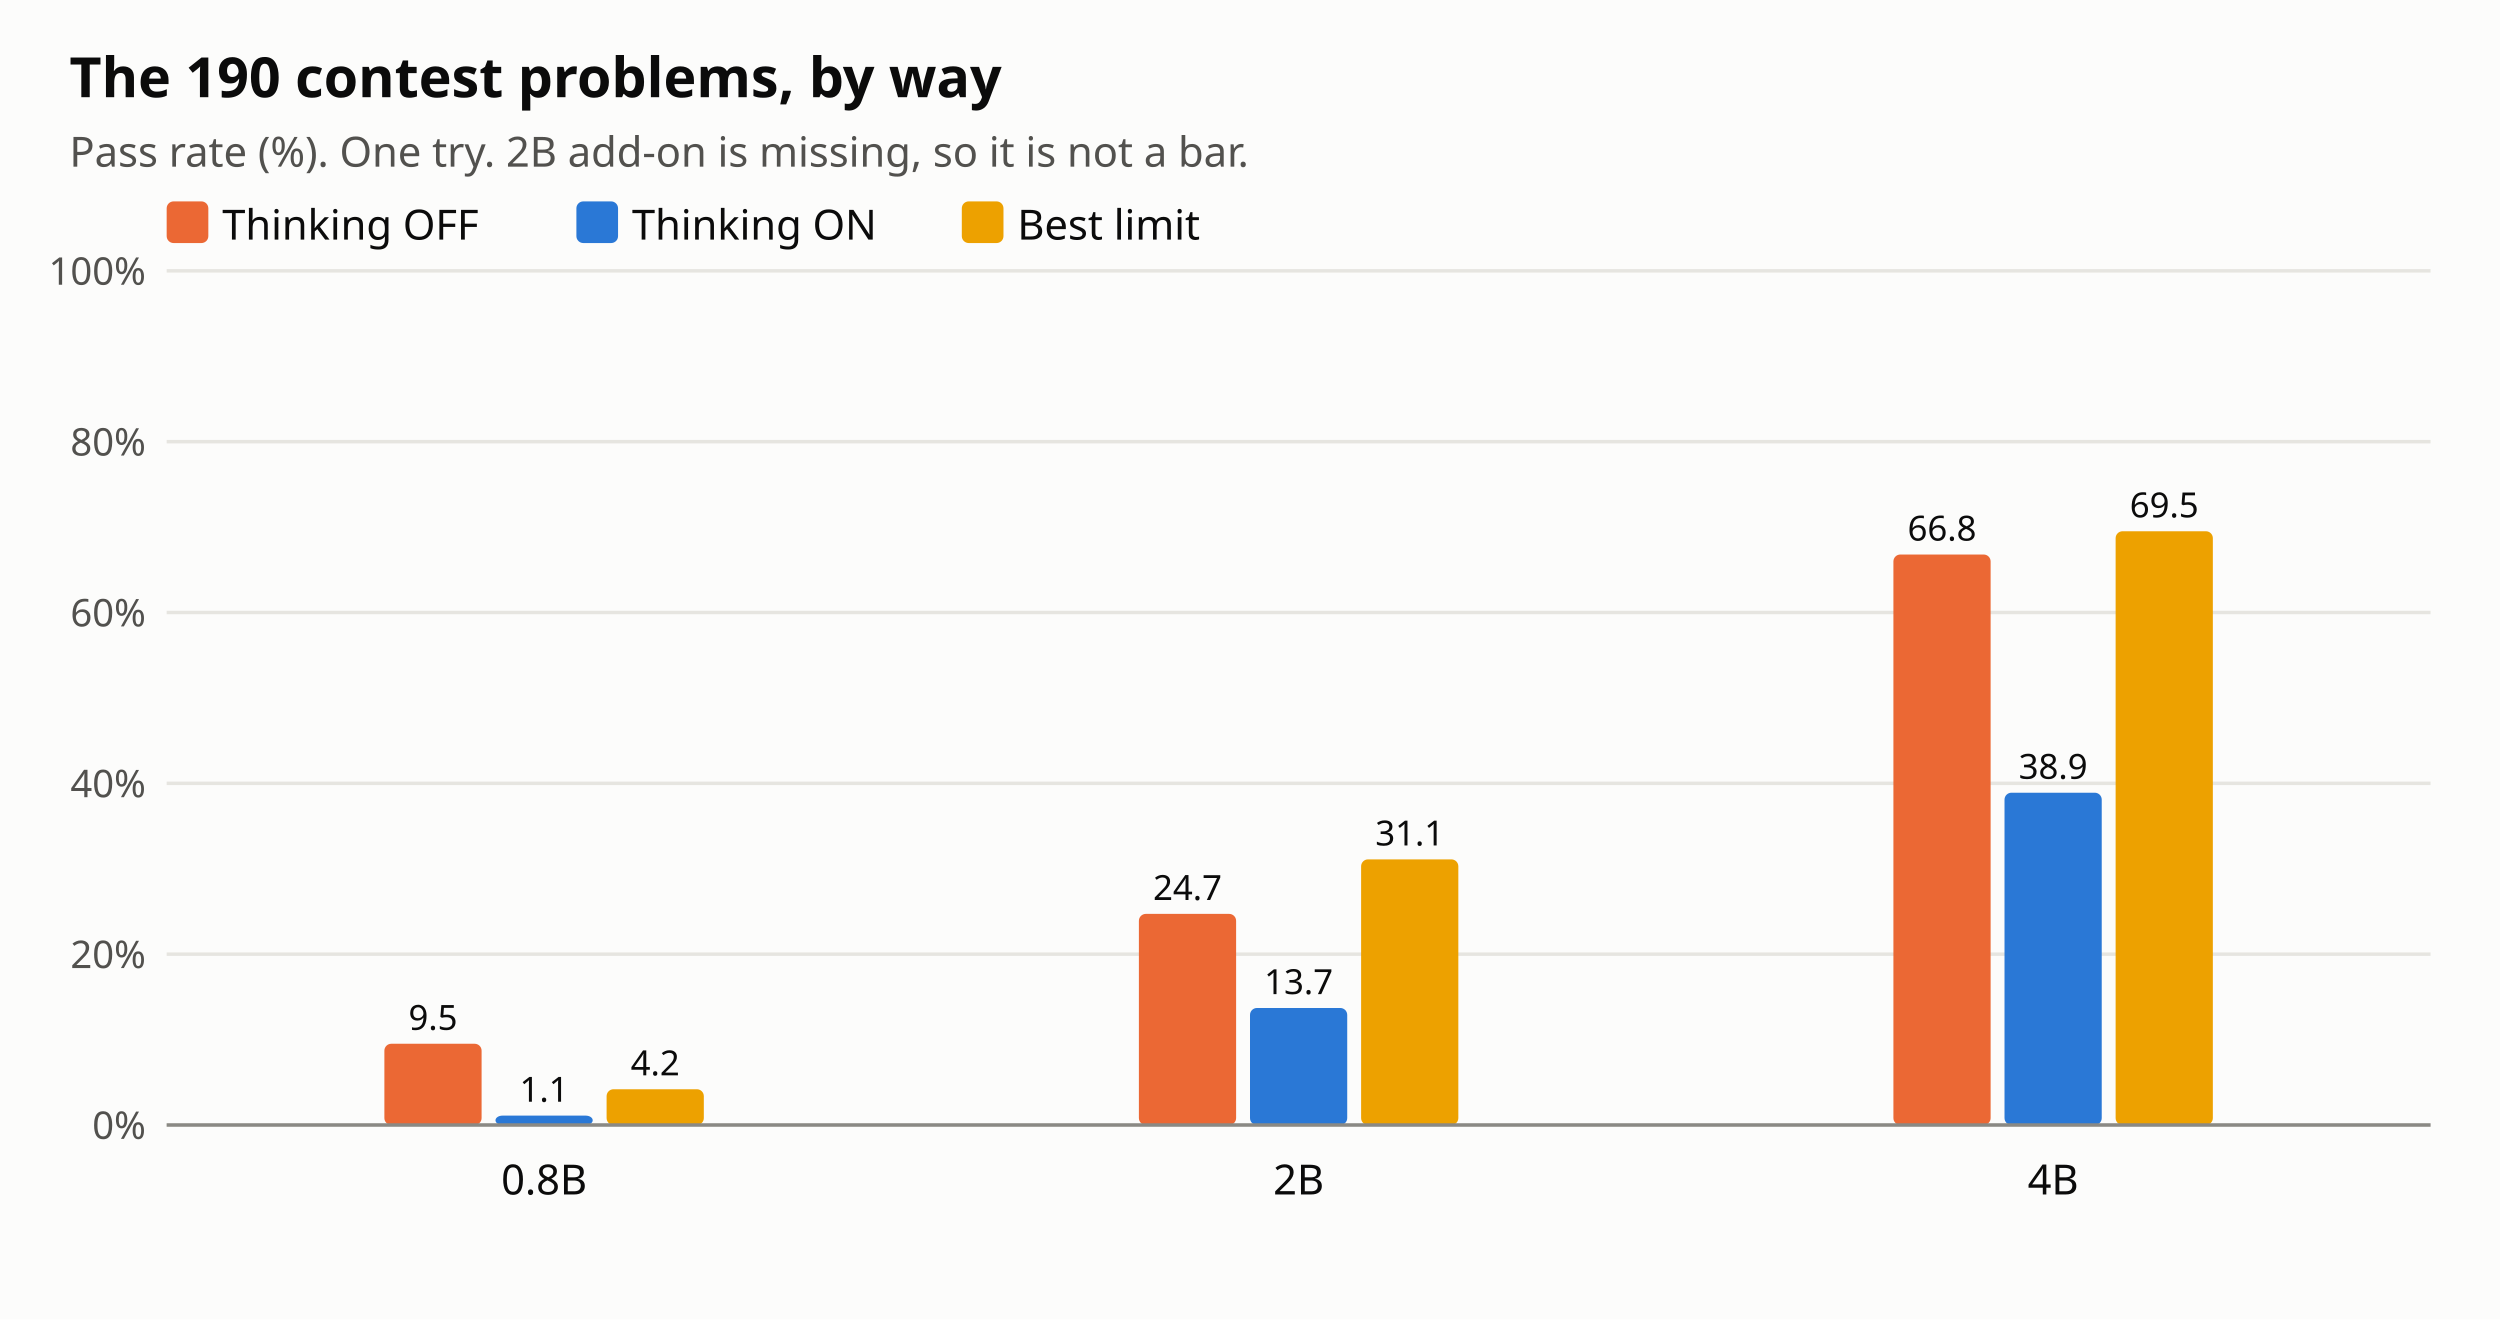
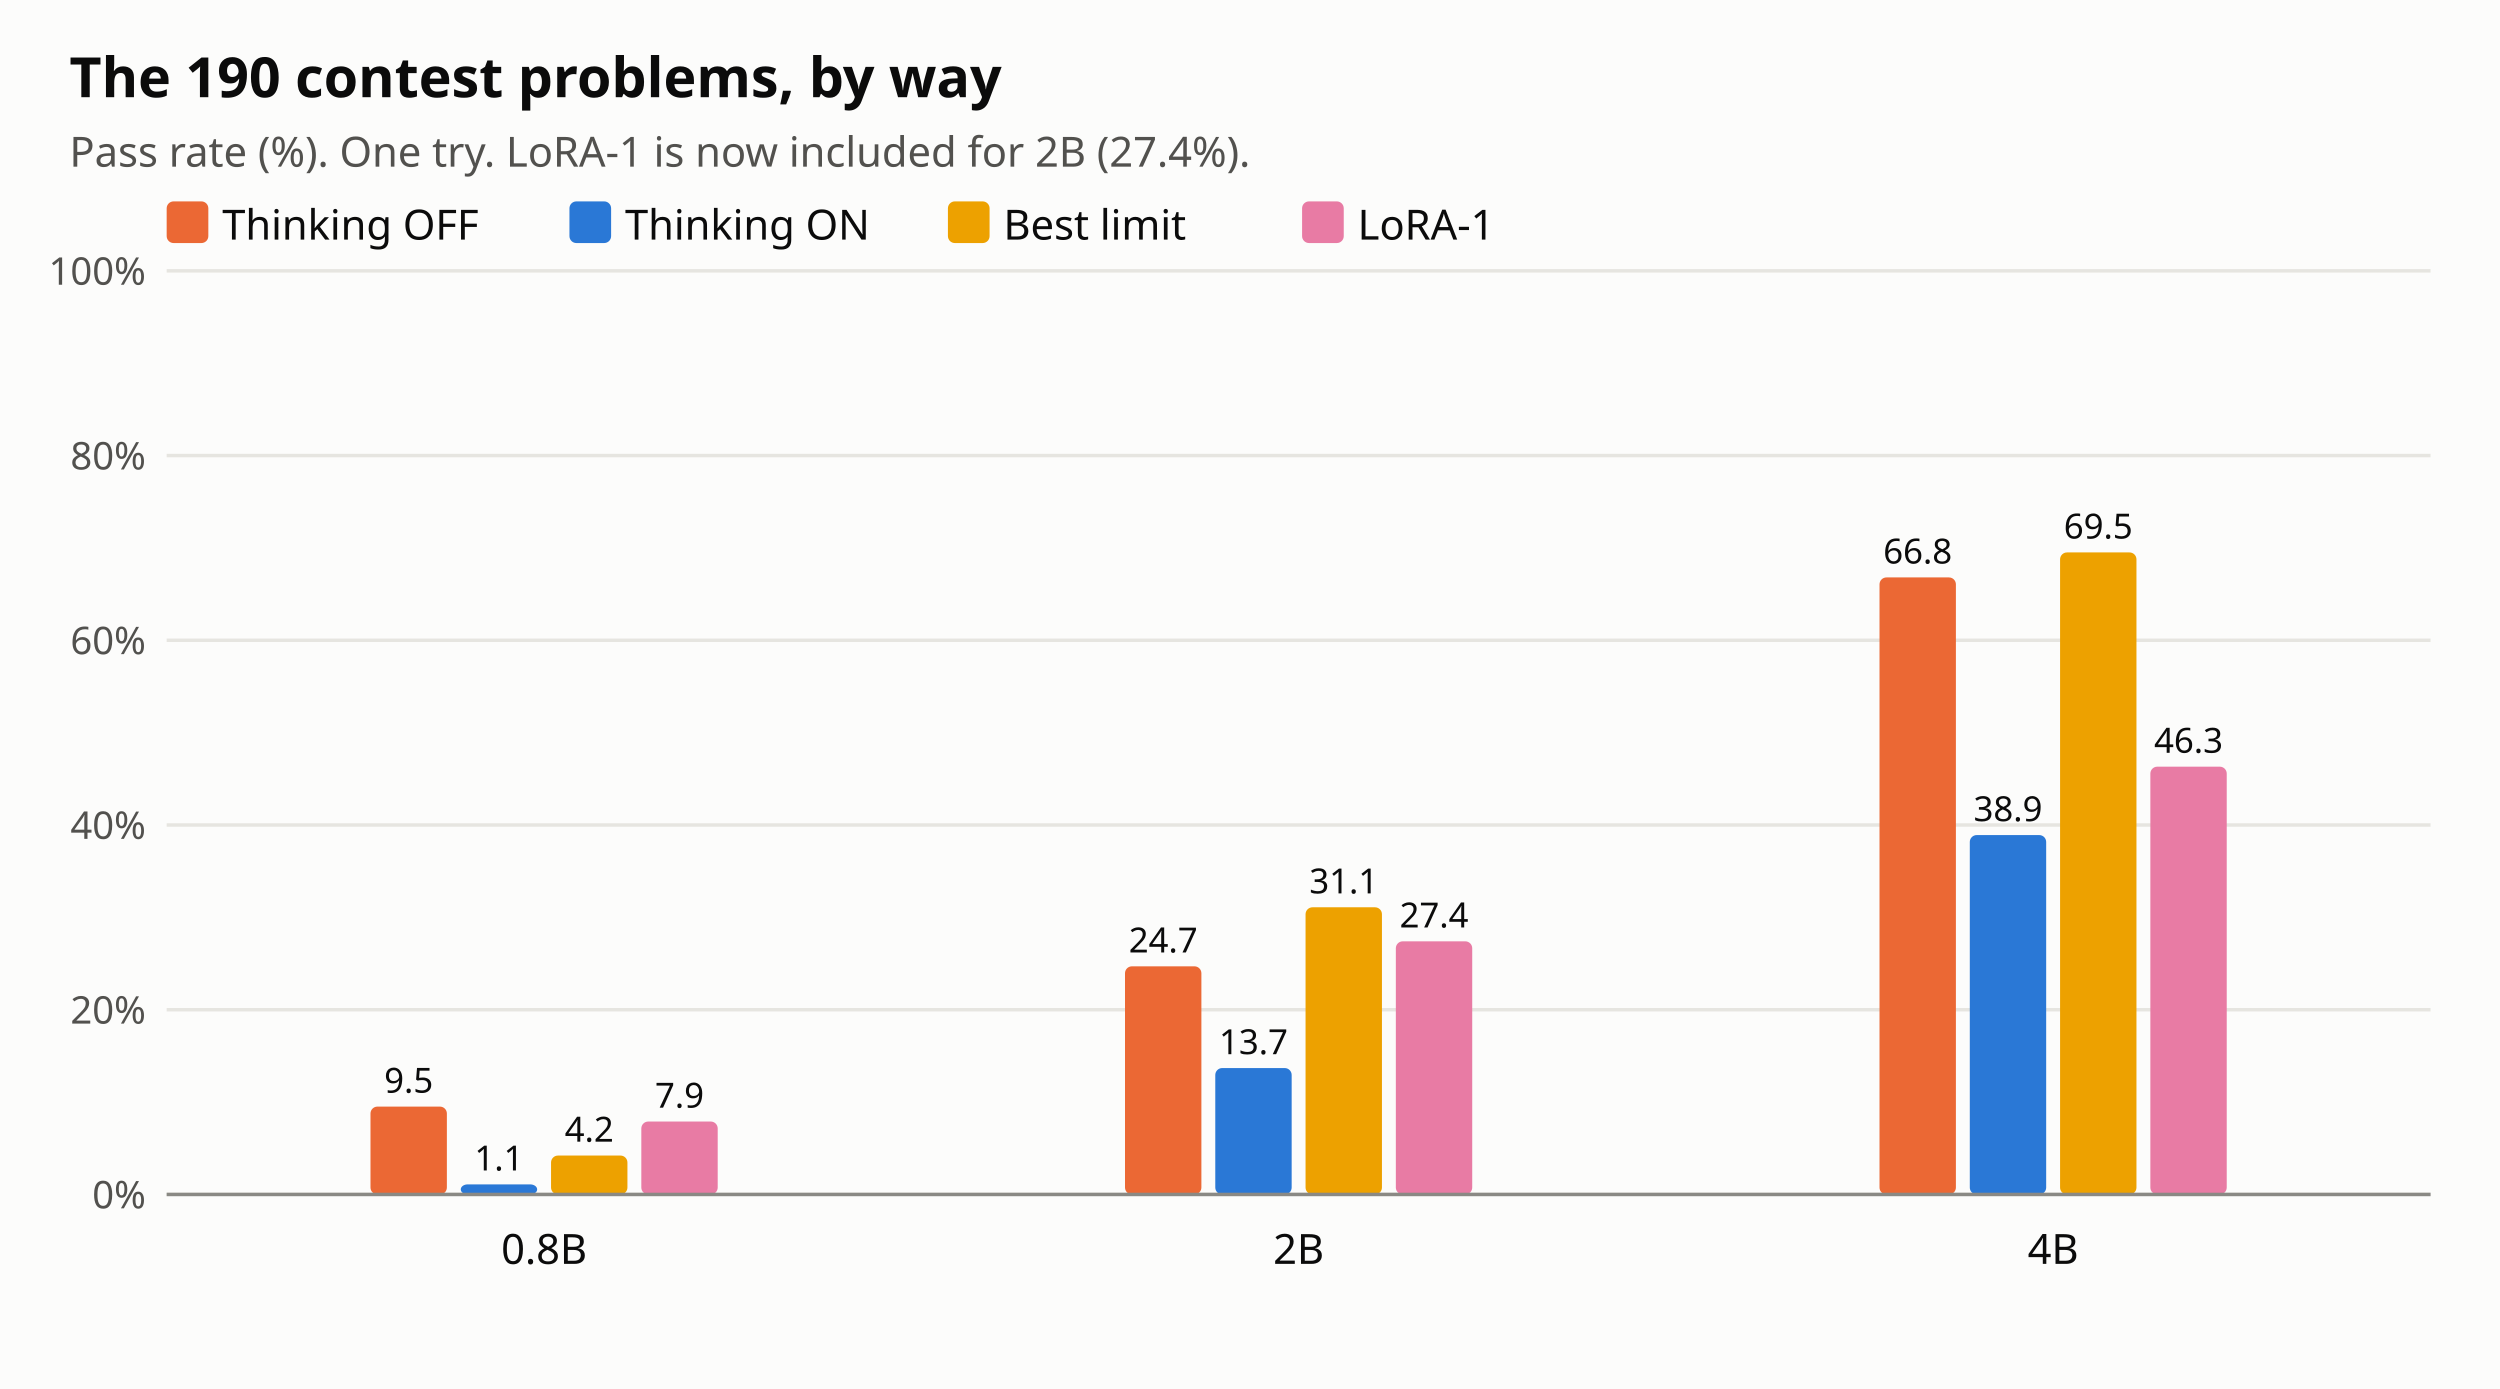
- <svg xmlns="http://www.w3.org/2000/svg" width="720" height="380" viewBox="0 0 720 380" font-family="system-ui, sans-serif">
-   <rect width="720" height="380" fill="#fcfcfb" />
+ <svg xmlns="http://www.w3.org/2000/svg" width="720" height="400" viewBox="0 0 720 400" font-family="system-ui, sans-serif">
+   <rect width="720" height="400" fill="#fcfcfb" />
  <text x="20" y="28" font-size="16" font-weight="600" fill="#0b0b0b">The 190 contest problems, by way</text>
-   <text x="20" y="48" font-size="12" fill="#52514e">Pass rate (%). One try. 2B add-on is missing, so it is not a bar.</text>
-   <line x1="48" x2="700" y1="324.0" y2="324.0" stroke="#e6e5e0" />
-   <text x="42" y="328.0" font-size="11" fill="#52514e" text-anchor="end">0%</text>
-   <line x1="48" x2="700" y1="274.8" y2="274.8" stroke="#e6e5e0" />
-   <text x="42" y="278.8" font-size="11" fill="#52514e" text-anchor="end">20%</text>
-   <line x1="48" x2="700" y1="225.6" y2="225.6" stroke="#e6e5e0" />
-   <text x="42" y="229.6" font-size="11" fill="#52514e" text-anchor="end">40%</text>
-   <line x1="48" x2="700" y1="176.4" y2="176.4" stroke="#e6e5e0" />
-   <text x="42" y="180.4" font-size="11" fill="#52514e" text-anchor="end">60%</text>
-   <line x1="48" x2="700" y1="127.2" y2="127.2" stroke="#e6e5e0" />
-   <text x="42" y="131.2" font-size="11" fill="#52514e" text-anchor="end">80%</text>
+   <text x="20" y="48" font-size="12" fill="#52514e">Pass rate (%). One try. LoRA-1 is now included for 2B (27.4%).</text>
+   <line x1="48" x2="700" y1="344.0" y2="344.0" stroke="#e6e5e0" />
+   <text x="42" y="348.0" font-size="11" fill="#52514e" text-anchor="end">0%</text>
+   <line x1="48" x2="700" y1="290.8" y2="290.8" stroke="#e6e5e0" />
+   <text x="42" y="294.8" font-size="11" fill="#52514e" text-anchor="end">20%</text>
+   <line x1="48" x2="700" y1="237.6" y2="237.6" stroke="#e6e5e0" />
+   <text x="42" y="241.6" font-size="11" fill="#52514e" text-anchor="end">40%</text>
+   <line x1="48" x2="700" y1="184.4" y2="184.4" stroke="#e6e5e0" />
+   <text x="42" y="188.4" font-size="11" fill="#52514e" text-anchor="end">60%</text>
+   <line x1="48" x2="700" y1="131.2" y2="131.2" stroke="#e6e5e0" />
+   <text x="42" y="135.2" font-size="11" fill="#52514e" text-anchor="end">80%</text>
  <line x1="48" x2="700" y1="78.0" y2="78.0" stroke="#e6e5e0" />
  <text x="42" y="82.0" font-size="11" fill="#52514e" text-anchor="end">100%</text>
  <rect x="48" y="58" width="12" height="12" rx="2" fill="#eb6834" />
  <text x="64" y="69" font-size="12" fill="#0b0b0b">Thinking OFF</text>
-   <rect x="166" y="58" width="12" height="12" rx="2" fill="#2a78d6" />
-   <text x="182" y="69" font-size="12" fill="#0b0b0b">Thinking ON</text>
-   <rect x="277" y="58" width="12" height="12" rx="2" fill="#eda100" />
-   <text x="293" y="69" font-size="12" fill="#0b0b0b">Best limit</text>
-   <rect x="110.7" y="300.6" width="28.0" height="23.4" rx="2" fill="#eb6834" />
-   <text x="124.7" y="296.6" font-size="10" fill="#0b0b0b" text-anchor="middle">9.5</text>
-   <rect x="142.7" y="321.3" width="28.0" height="2.7" rx="2" fill="#2a78d6" />
-   <text x="156.7" y="317.3" font-size="10" fill="#0b0b0b" text-anchor="middle">1.1</text>
-   <rect x="174.7" y="313.7" width="28.0" height="10.3" rx="2" fill="#eda100" />
-   <text x="188.7" y="309.7" font-size="10" fill="#0b0b0b" text-anchor="middle">4.2</text>
-   <text x="156.7" y="344" font-size="12" fill="#0b0b0b" text-anchor="middle">0.8B</text>
-   <rect x="328.0" y="263.2" width="28.0" height="60.8" rx="2" fill="#eb6834" />
-   <text x="342.0" y="259.2" font-size="10" fill="#0b0b0b" text-anchor="middle">24.7</text>
-   <rect x="360.0" y="290.3" width="28.0" height="33.7" rx="2" fill="#2a78d6" />
-   <text x="374.0" y="286.3" font-size="10" fill="#0b0b0b" text-anchor="middle">13.7</text>
-   <rect x="392.0" y="247.5" width="28.0" height="76.5" rx="2" fill="#eda100" />
-   <text x="406.0" y="243.5" font-size="10" fill="#0b0b0b" text-anchor="middle">31.1</text>
-   <text x="374.0" y="344" font-size="12" fill="#0b0b0b" text-anchor="middle">2B</text>
-   <rect x="545.3" y="159.7" width="28.0" height="164.3" rx="2" fill="#eb6834" />
-   <text x="559.3" y="155.7" font-size="10" fill="#0b0b0b" text-anchor="middle">66.8</text>
-   <rect x="577.3" y="228.3" width="28.0" height="95.7" rx="2" fill="#2a78d6" />
-   <text x="591.3" y="224.3" font-size="10" fill="#0b0b0b" text-anchor="middle">38.9</text>
-   <rect x="609.3" y="153.0" width="28.0" height="171.0" rx="2" fill="#eda100" />
-   <text x="623.3" y="149.0" font-size="10" fill="#0b0b0b" text-anchor="middle">69.5</text>
-   <text x="591.3" y="344" font-size="12" fill="#0b0b0b" text-anchor="middle">4B</text>
-   <line x1="48" x2="700" y1="324" y2="324" stroke="#8a8984" />
+   <rect x="164" y="58" width="12" height="12" rx="2" fill="#2a78d6" />
+   <text x="180" y="69" font-size="12" fill="#0b0b0b">Thinking ON</text>
+   <rect x="273" y="58" width="12" height="12" rx="2" fill="#eda100" />
+   <text x="289" y="69" font-size="12" fill="#0b0b0b">Best limit</text>
+   <rect x="375" y="58" width="12" height="12" rx="2" fill="#e87ba4" />
+   <text x="391" y="69" font-size="12" fill="#0b0b0b">LoRA-1</text>
+   <rect x="106.7" y="318.7" width="22.0" height="25.3" rx="2" fill="#eb6834" />
+   <text x="117.7" y="314.7" font-size="10" fill="#0b0b0b" text-anchor="middle">9.5</text>
+   <rect x="132.7" y="341.1" width="22.0" height="2.9" rx="2" fill="#2a78d6" />
+   <text x="143.7" y="337.1" font-size="10" fill="#0b0b0b" text-anchor="middle">1.1</text>
+   <rect x="158.7" y="332.8" width="22.0" height="11.2" rx="2" fill="#eda100" />
+   <text x="169.7" y="328.8" font-size="10" fill="#0b0b0b" text-anchor="middle">4.2</text>
+   <rect x="184.7" y="323.0" width="22.0" height="21.0" rx="2" fill="#e87ba4" />
+   <text x="195.7" y="319.0" font-size="10" fill="#0b0b0b" text-anchor="middle">7.9</text>
+   <text x="156.7" y="364" font-size="12" fill="#0b0b0b" text-anchor="middle">0.8B</text>
+   <rect x="324.0" y="278.3" width="22.0" height="65.7" rx="2" fill="#eb6834" />
+   <text x="335.0" y="274.3" font-size="10" fill="#0b0b0b" text-anchor="middle">24.7</text>
+   <rect x="350.0" y="307.6" width="22.0" height="36.4" rx="2" fill="#2a78d6" />
+   <text x="361.0" y="303.6" font-size="10" fill="#0b0b0b" text-anchor="middle">13.7</text>
+   <rect x="376.0" y="261.3" width="22.0" height="82.7" rx="2" fill="#eda100" />
+   <text x="387.0" y="257.3" font-size="10" fill="#0b0b0b" text-anchor="middle">31.1</text>
+   <rect x="402.0" y="271.1" width="22.0" height="72.9" rx="2" fill="#e87ba4" />
+   <text x="413.0" y="267.1" font-size="10" fill="#0b0b0b" text-anchor="middle">27.4</text>
+   <text x="374.0" y="364" font-size="12" fill="#0b0b0b" text-anchor="middle">2B</text>
+   <rect x="541.3" y="166.3" width="22.0" height="177.7" rx="2" fill="#eb6834" />
+   <text x="552.3" y="162.3" font-size="10" fill="#0b0b0b" text-anchor="middle">66.8</text>
+   <rect x="567.3" y="240.5" width="22.0" height="103.5" rx="2" fill="#2a78d6" />
+   <text x="578.3" y="236.5" font-size="10" fill="#0b0b0b" text-anchor="middle">38.9</text>
+   <rect x="593.3" y="159.1" width="22.0" height="184.9" rx="2" fill="#eda100" />
+   <text x="604.3" y="155.1" font-size="10" fill="#0b0b0b" text-anchor="middle">69.5</text>
+   <rect x="619.3" y="220.8" width="22.0" height="123.2" rx="2" fill="#e87ba4" />
+   <text x="630.3" y="216.8" font-size="10" fill="#0b0b0b" text-anchor="middle">46.3</text>
+   <text x="591.3" y="364" font-size="12" fill="#0b0b0b" text-anchor="middle">4B</text>
+   <line x1="48" x2="700" y1="344" y2="344" stroke="#8a8984" />
</svg>
